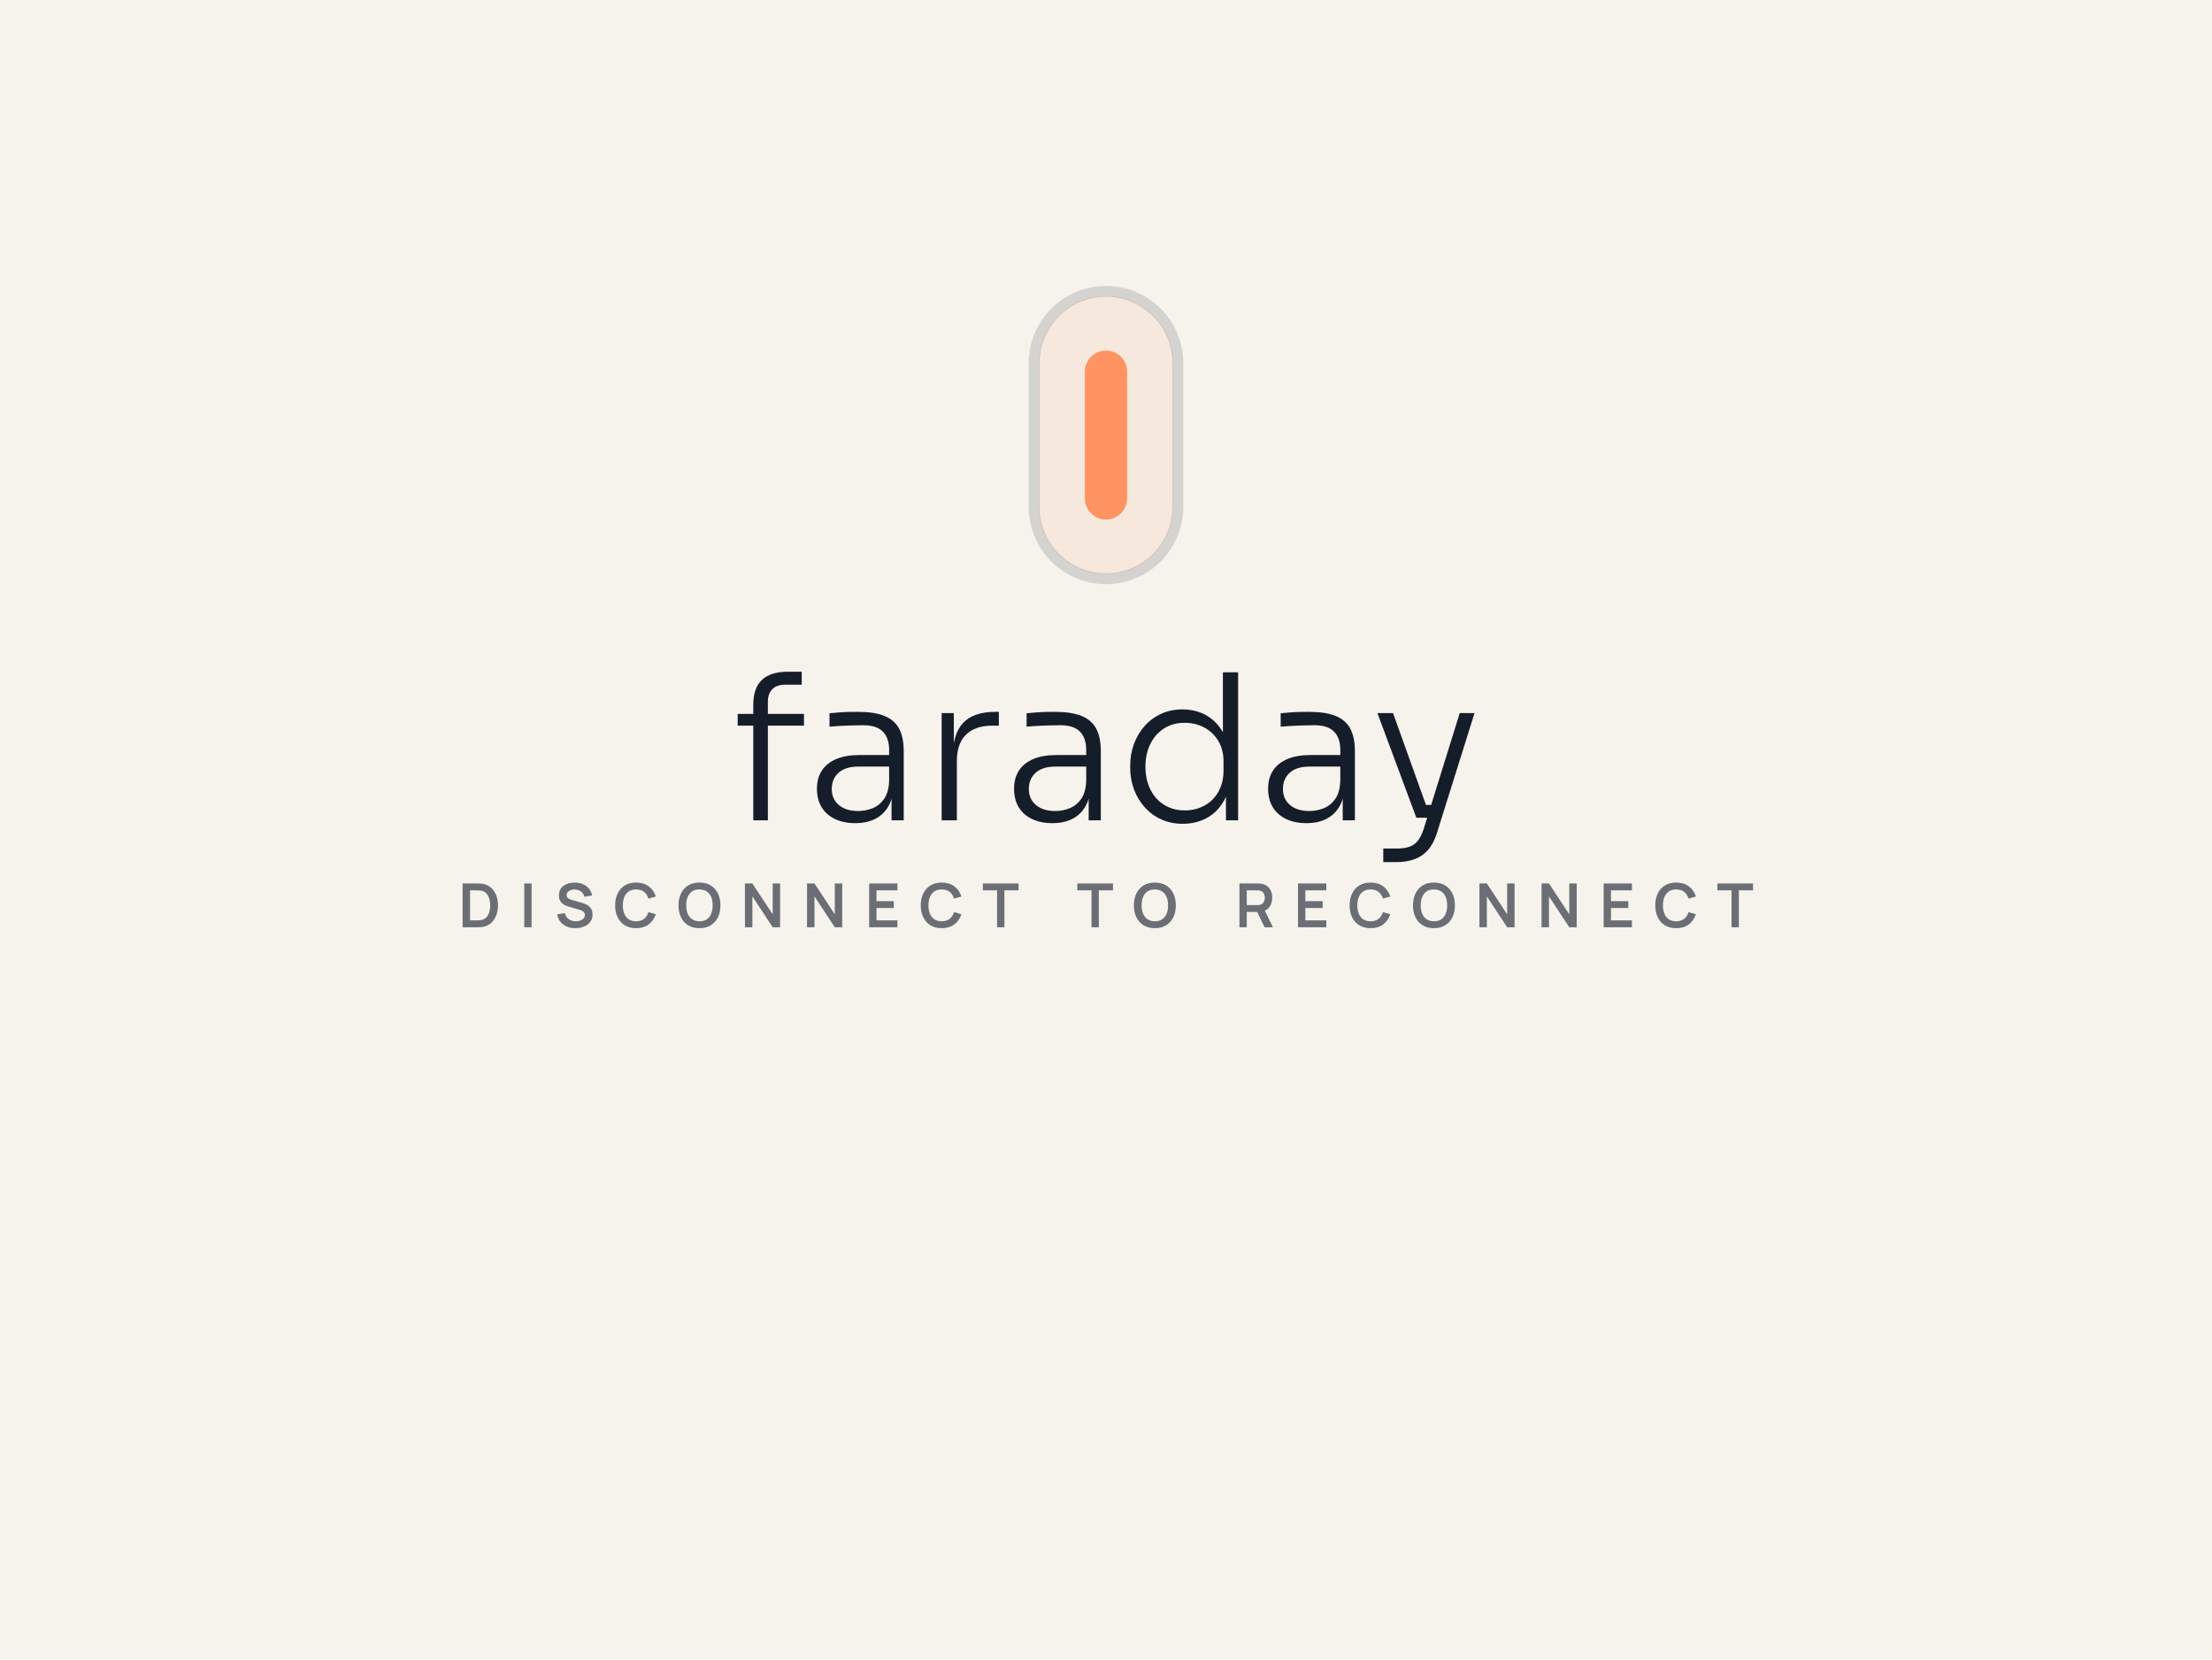
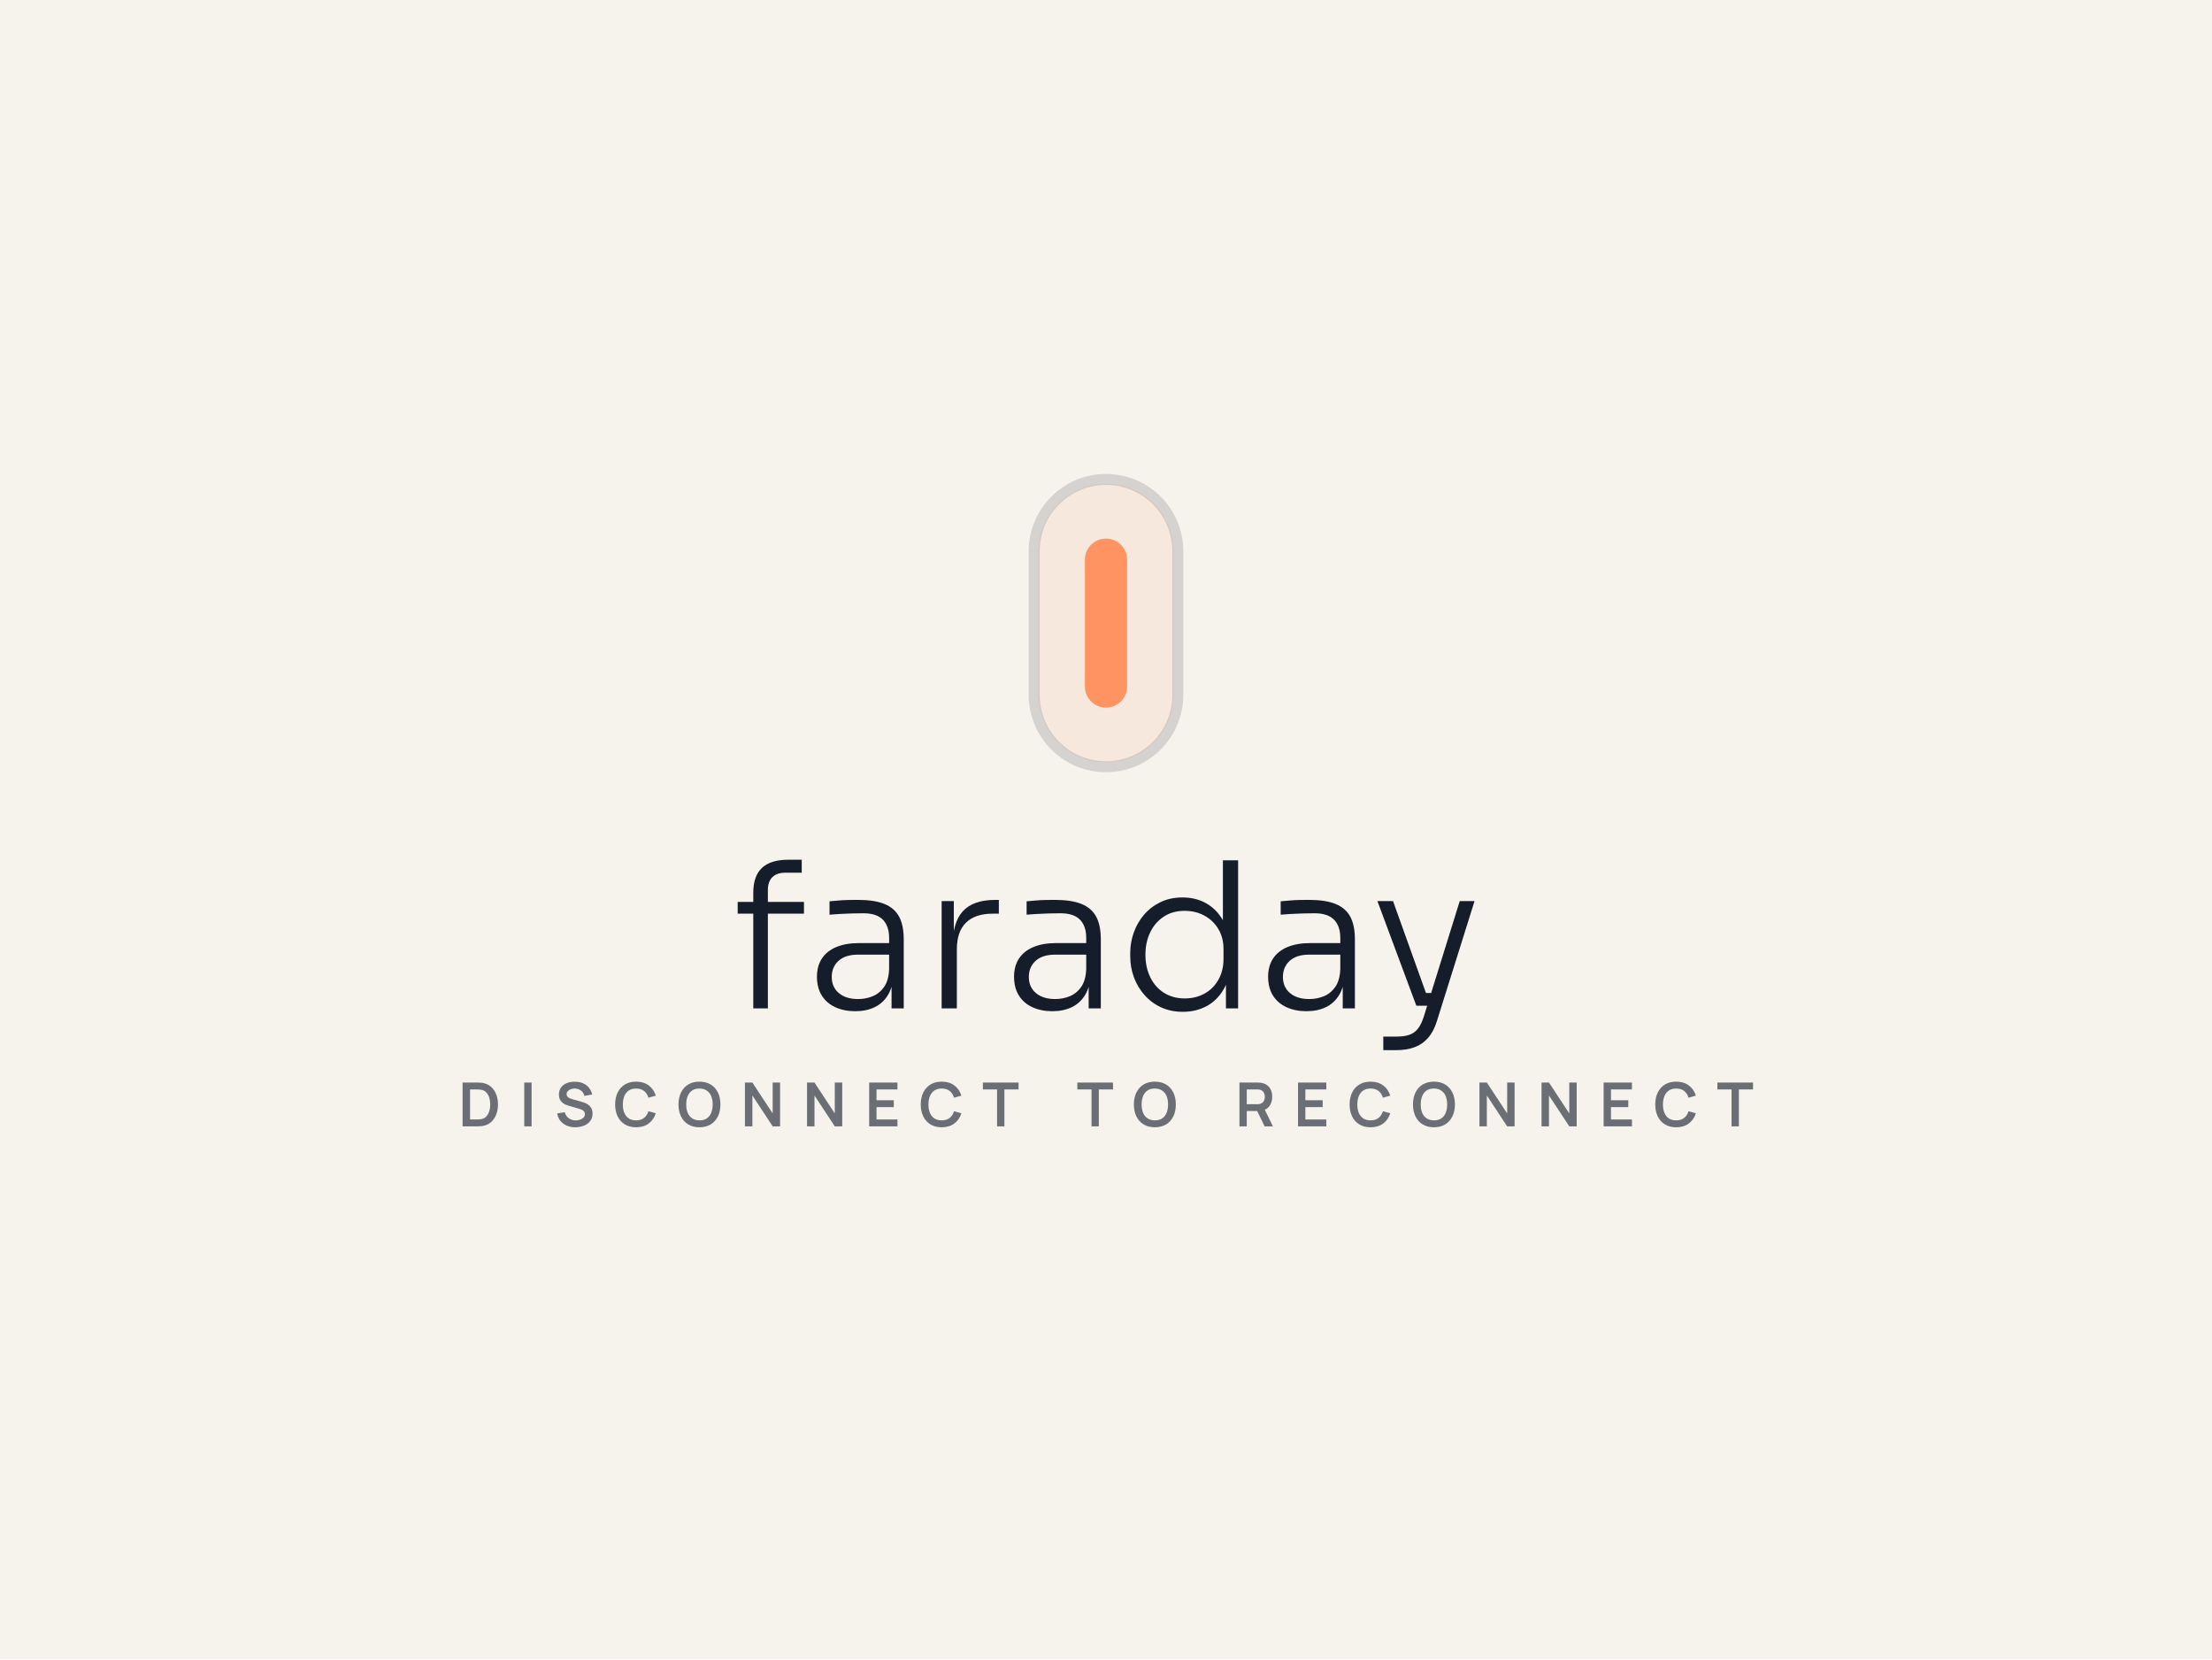
<svg xmlns="http://www.w3.org/2000/svg" width="1200" height="900" viewBox="0 0 1200 900" fill="none">
  <rect width="1200" height="900" fill="#F6F3EC" />
-   <g transform="translate(490 126) scale(2.291667)">
+   <g transform="translate(490 228) scale(2.291667)">
    <rect width="96" height="96" rx="26" fill="#F6F3EC" />
    <rect class="led-aura" x="32" y="15" width="32" height="66" rx="16" fill="#FF9361" opacity="0.11" />
    <rect x="31" y="14" width="34" height="68" rx="17" stroke="rgba(21,29,42,.15)" stroke-width="2.6" />
    <rect x="43" y="28" width="10" height="40" rx="5" fill="#FF9361" />
  </g>
-   <path d="M416.57 445L408.65 445L408.65 382.30Q408.65 373.17 413.38 368.77Q418.12 364.37 427.57 364.37L427.57 364.37L434.94 364.37L434.94 371.41L426.03 371.41Q421.41 371.41 419.00 373.83Q416.57 376.25 416.57 380.65L416.57 380.65L416.57 445ZM436.15 393.63L400.19 393.63L400.19 387.25L436.15 387.25L436.15 393.63Z" fill="#151D2A" opacity="1" />
-   <path d="M490.27 445L483.67 445L483.67 427.51L482.35 427.51L482.35 406.83Q482.35 400.34 478.94 396.88Q475.53 393.41 468.38 393.41L468.38 393.41Q465.08 393.41 461.73 393.52Q458.38 393.63 455.35 393.80Q452.32 393.96 450.01 394.18L450.01 394.18L450.01 386.92Q452.44 386.70 454.96 386.48Q457.50 386.26 460.19 386.20Q462.88 386.15 465.41 386.15L465.41 386.15Q474.32 386.15 479.77 388.35Q485.21 390.55 487.75 395.23Q490.27 399.90 490.27 407.60L490.27 407.60L490.27 445ZM463.98 446.54L463.98 446.54Q457.82 446.54 453.09 444.34Q448.36 442.14 445.78 437.96Q443.19 433.78 443.19 427.84L443.19 427.84Q443.19 422.01 445.89 417.94Q448.58 413.87 453.70 411.73Q458.81 409.58 466.07 409.58L466.07 409.58L483.13 409.58L483.13 415.85L465.52 415.85Q458.59 415.85 454.91 419.20Q451.22 422.56 451.22 427.95L451.22 427.95Q451.22 433.45 455.07 436.69Q458.92 439.94 465.52 439.94L465.52 439.94Q469.59 439.94 473.33 438.45Q477.07 436.97 479.60 433.39Q482.13 429.82 482.35 423.55L482.35 423.55L484.77 426.96Q484.33 433.45 481.69 437.80Q479.05 442.14 474.54 444.34Q470.03 446.54 463.98 446.54Z" fill="#151D2A" opacity="1" />
-   <path d="M519.09 445L510.84 445L510.84 386.81L517.44 386.81L517.44 411.12L516.78 411.12Q516.78 398.36 522.39 392.25Q528.00 386.15 540.00 386.15L540.00 386.15L541.87 386.15L541.87 393.63L538.45 393.63Q529.00 393.63 524.04 398.52Q519.09 403.42 519.09 412.88L519.09 412.88L519.09 445Z" fill="#151D2A" opacity="1" />
-   <path d="M597.19 445L590.60 445L590.60 427.51L589.27 427.51L589.27 406.83Q589.27 400.34 585.87 396.88Q582.46 393.41 575.30 393.41L575.30 393.41Q572.00 393.41 568.65 393.52Q565.29 393.63 562.27 393.80Q559.25 393.96 556.93 394.18L556.93 394.18L556.93 386.92Q559.36 386.70 561.88 386.48Q564.41 386.26 567.11 386.20Q569.80 386.15 572.34 386.15L572.34 386.15Q581.25 386.15 586.69 388.35Q592.13 390.55 594.66 395.23Q597.19 399.90 597.19 407.60L597.19 407.60L597.19 445ZM570.90 446.54L570.90 446.54Q564.75 446.54 560.01 444.34Q555.28 442.14 552.70 437.96Q550.12 433.78 550.12 427.84L550.12 427.84Q550.12 422.01 552.81 417.94Q555.50 413.87 560.62 411.73Q565.74 409.58 573.00 409.58L573.00 409.58L590.04 409.58L590.04 415.85L572.45 415.85Q565.51 415.85 561.83 419.20Q558.14 422.56 558.14 427.95L558.14 427.95Q558.14 433.45 562.00 436.69Q565.85 439.94 572.45 439.94L572.45 439.94Q576.51 439.94 580.25 438.45Q584.00 436.97 586.52 433.39Q589.05 429.82 589.27 423.55L589.27 423.55L591.69 426.96Q591.25 433.45 588.62 437.80Q585.98 442.14 581.47 444.34Q576.96 446.54 570.90 446.54Z" fill="#151D2A" opacity="1" />
-   <path d="M641.63 446.87L641.63 446.87Q635.25 446.87 630.03 444.50Q624.81 442.14 621.01 437.90Q617.22 433.67 615.18 428.23Q613.14 422.78 613.14 416.62L613.14 416.62L613.14 415.08Q613.14 409.14 615.13 403.69Q617.11 398.25 620.79 394.01Q624.48 389.78 629.70 387.31Q634.93 384.83 641.42 384.83L641.42 384.83Q648.79 384.83 654.39 388.02Q660.00 391.21 663.42 397.20Q666.83 403.20 667.05 411.89L667.05 411.89L663.42 405.07L663.42 364.70L671.67 364.70L671.67 445L665.07 445L665.07 419.15L667.71 419.15Q667.49 428.28 663.91 434.50Q660.34 440.71 654.56 443.79Q648.79 446.87 641.63 446.87ZM642.74 439.61L642.74 439.61Q648.68 439.61 653.46 436.97Q658.25 434.33 661.00 429.44Q663.75 424.54 663.75 418.16L663.75 418.16L663.75 412.88Q663.75 406.72 661.00 402.05Q658.25 397.37 653.46 394.73Q648.68 392.09 642.63 392.09L642.63 392.09Q636.13 392.09 631.35 395.23Q626.57 398.36 623.98 403.75Q621.39 409.14 621.39 415.85L621.39 415.85Q621.39 422.78 624.04 428.17Q626.68 433.56 631.51 436.58Q636.36 439.61 642.74 439.61Z" fill="#151D2A" opacity="1" />
-   <path d="M735.03 445L728.43 445L728.43 427.51L727.11 427.51L727.11 406.83Q727.11 400.34 723.70 396.88Q720.29 393.41 713.13 393.41L713.13 393.41Q709.84 393.41 706.48 393.52Q703.13 393.63 700.10 393.80Q697.08 393.96 694.76 394.18L694.76 394.18L694.76 386.92Q697.19 386.70 699.72 386.48Q702.25 386.26 704.94 386.20Q707.63 386.15 710.17 386.15L710.17 386.15Q719.08 386.15 724.52 388.35Q729.97 390.55 732.50 395.23Q735.03 399.90 735.03 407.60L735.03 407.60L735.03 445ZM708.74 446.54L708.74 446.54Q702.58 446.54 697.85 444.34Q693.12 442.14 690.53 437.96Q687.95 433.78 687.95 427.84L687.95 427.84Q687.95 422.01 690.64 417.94Q693.34 413.87 698.45 411.73Q703.57 409.58 710.83 409.58L710.83 409.58L727.88 409.58L727.88 415.85L710.28 415.85Q703.35 415.85 699.66 419.20Q695.98 422.56 695.98 427.95L695.98 427.95Q695.98 433.45 699.83 436.69Q703.68 439.94 710.28 439.94L710.28 439.94Q714.35 439.94 718.09 438.45Q721.83 436.97 724.36 433.39Q726.88 429.82 727.11 423.55L727.11 423.55L729.53 426.96Q729.09 433.45 726.45 437.80Q723.81 442.14 719.30 444.34Q714.79 446.54 708.74 446.54Z" fill="#151D2A" opacity="1" />
-   <path d="M757.47 467.66L750.43 467.66L750.43 460.29L757.91 460.29Q761.76 460.29 764.51 459.36Q767.26 458.42 769.13 456.11Q771.00 453.80 772.32 449.73L772.32 449.73L791.90 386.81L799.93 386.81L779.47 452.04Q777.71 457.65 774.63 461.12Q771.55 464.58 767.26 466.12Q762.97 467.66 757.47 467.66L757.47 467.66ZM779.80 443.57L769.35 443.57L769.35 436.64L779.80 436.64L779.80 443.57ZM776.06 443.57L768.36 443.57L747.24 386.81L755.71 386.81L776.06 443.57Z" fill="#151D2A" opacity="1" />
-   <path d="M258.53 503L250.96 503L250.96 479.24L258.53 479.24Q258.83 479.24 259.71 479.26Q260.59 479.27 261.42 479.37L261.42 479.37Q264.24 479.74 266.19 481.38Q268.15 483.02 269.16 485.56Q270.16 488.10 270.16 491.12L270.16 491.12Q270.16 494.14 269.16 496.68Q268.15 499.22 266.19 500.86Q264.24 502.50 261.42 502.87L261.42 502.87Q260.61 502.97 259.72 502.98Q258.83 503 258.53 503L258.53 503ZM255.00 482.99L255.00 499.25L258.53 499.25Q259.02 499.25 259.79 499.22Q260.56 499.19 261.15 499.07L261.15 499.07Q262.84 498.76 263.89 497.57Q264.95 496.38 265.45 494.68Q265.95 492.98 265.95 491.12L265.95 491.12Q265.95 489.19 265.44 487.49Q264.93 485.79 263.87 484.64Q262.80 483.48 261.15 483.17L261.15 483.17Q260.56 483.04 259.79 483.01Q259.02 482.99 258.53 482.99L258.53 482.99L255.00 482.99Z" fill="#151D2A" opacity="0.62" />
-   <path d="M288.38 503L284.40 503L284.40 479.24L288.38 479.24L288.38 503Z" fill="#151D2A" opacity="0.62" />
-   <path d="M312.12 503.50L312.12 503.50Q309.52 503.50 307.43 502.59Q305.34 501.68 304.00 499.99Q302.65 498.30 302.29 495.97L302.29 495.97L306.41 495.34Q306.94 497.46 308.58 498.61Q310.23 499.77 312.37 499.77L312.37 499.77Q313.64 499.77 314.76 499.37Q315.89 498.97 316.59 498.21Q317.29 497.46 317.29 496.35L317.29 496.35Q317.29 495.86 317.12 495.43Q316.96 495.01 316.64 494.68Q316.31 494.35 315.81 494.08Q315.31 493.81 314.65 493.61L314.65 493.61L308.51 491.80Q307.72 491.57 306.80 491.18Q305.89 490.79 305.07 490.11Q304.25 489.42 303.73 488.36Q303.21 487.29 303.21 485.72L303.21 485.72Q303.21 483.43 304.38 481.87Q305.54 480.31 307.51 479.54Q309.48 478.76 311.89 478.78L311.89 478.78Q314.33 478.79 316.25 479.61Q318.16 480.43 319.45 481.98Q320.74 483.53 321.26 485.72L321.26 485.72L316.99 486.47Q316.73 485.21 315.98 484.33Q315.23 483.45 314.14 482.99Q313.06 482.52 311.84 482.49L311.84 482.49Q310.66 482.47 309.64 482.85Q308.63 483.22 308.01 483.91Q307.39 484.60 307.39 485.53L307.39 485.53Q307.39 486.40 307.92 486.95Q308.44 487.51 309.23 487.83Q310.01 488.15 310.82 488.36L310.82 488.36L315.08 489.55Q315.95 489.78 317.04 490.18Q318.13 490.58 319.14 491.29Q320.14 491.99 320.79 493.15Q321.45 494.30 321.45 496.09L321.45 496.09Q321.45 497.93 320.68 499.33Q319.91 500.72 318.61 501.65Q317.30 502.57 315.63 503.03Q313.96 503.50 312.12 503.50Z" fill="#151D2A" opacity="0.62" />
-   <path d="M345.08 503.50L345.08 503.50Q341.51 503.50 338.97 501.94Q336.43 500.38 335.07 497.59Q333.71 494.80 333.71 491.12L333.71 491.12Q333.71 487.44 335.07 484.65Q336.43 481.86 338.97 480.30Q341.51 478.75 345.08 478.75L345.08 478.75Q349.18 478.75 351.92 480.80Q354.66 482.85 355.77 486.33L355.77 486.33L351.76 487.44Q351.06 485.11 349.40 483.80Q347.73 482.49 345.08 482.49L345.08 482.49Q342.68 482.49 341.09 483.56Q339.50 484.64 338.70 486.57Q337.90 488.51 337.88 491.12L337.88 491.12Q337.88 493.73 338.68 495.67Q339.48 497.60 341.08 498.68Q342.68 499.75 345.08 499.75L345.08 499.75Q347.73 499.75 349.40 498.43Q351.06 497.11 351.76 494.80L351.76 494.80L355.77 495.90Q354.66 499.39 351.92 501.44Q349.18 503.50 345.08 503.50Z" fill="#151D2A" opacity="0.62" />
-   <path d="M379.45 503.50L379.45 503.50Q375.88 503.50 373.34 501.94Q370.80 500.38 369.44 497.59Q368.08 494.80 368.08 491.12L368.08 491.12Q368.08 487.44 369.44 484.65Q370.80 481.86 373.34 480.30Q375.88 478.75 379.45 478.75L379.45 478.75Q383.01 478.75 385.56 480.30Q388.11 481.86 389.47 484.65Q390.83 487.44 390.83 491.12L390.83 491.12Q390.83 494.80 389.47 497.59Q388.11 500.38 385.56 501.94Q383.01 503.50 379.45 503.50ZM379.45 499.75L379.45 499.75Q381.84 499.77 383.43 498.69Q385.02 497.62 385.82 495.67Q386.62 493.73 386.62 491.12L386.62 491.12Q386.62 488.51 385.82 486.59Q385.02 484.67 383.43 483.60Q381.84 482.52 379.45 482.49L379.45 482.49Q377.05 482.47 375.47 483.55Q373.89 484.62 373.08 486.57Q372.28 488.51 372.28 491.12L372.28 491.12Q372.28 493.73 373.08 495.65Q373.87 497.57 375.46 498.64Q377.05 499.72 379.45 499.75Z" fill="#151D2A" opacity="0.62" />
-   <path d="M408.16 503L404.13 503L404.13 479.24L408.16 479.24L419.18 495.99L419.18 479.24L423.20 479.24L423.20 503L419.18 503L408.16 486.25L408.16 503Z" fill="#151D2A" opacity="0.62" />
-   <path d="M441.85 503L437.82 503L437.82 479.24L441.85 479.24L452.87 495.99L452.87 479.24L456.90 479.24L456.90 503L452.87 503L441.85 486.25L441.85 503Z" fill="#151D2A" opacity="0.62" />
-   <path d="M486.86 503L471.52 503L471.52 479.24L486.86 479.24L486.86 482.97L475.50 482.97L475.50 488.83L484.88 488.83L484.88 492.56L475.50 492.56L475.50 499.27L486.86 499.27L486.86 503Z" fill="#151D2A" opacity="0.62" />
-   <path d="M510.87 503.50L510.87 503.50Q507.31 503.50 504.77 501.94Q502.23 500.38 500.87 497.59Q499.50 494.80 499.50 491.12L499.50 491.12Q499.50 487.44 500.87 484.65Q502.23 481.86 504.77 480.30Q507.31 478.75 510.87 478.75L510.87 478.75Q514.98 478.75 517.72 480.80Q520.46 482.85 521.56 486.33L521.56 486.33L517.55 487.44Q516.86 485.11 515.20 483.80Q513.53 482.49 510.87 482.49L510.87 482.49Q508.48 482.49 506.89 483.56Q505.30 484.64 504.50 486.57Q503.69 488.51 503.68 491.12L503.68 491.12Q503.68 493.73 504.48 495.67Q505.28 497.60 506.88 498.68Q508.48 499.75 510.87 499.75L510.87 499.75Q513.53 499.75 515.20 498.43Q516.86 497.11 517.55 494.80L517.55 494.80L521.56 495.90Q520.46 499.39 517.72 501.44Q514.98 503.50 510.87 503.50Z" fill="#151D2A" opacity="0.62" />
-   <path d="M544.88 503L540.90 503L540.90 482.97L533.21 482.97L533.21 479.24L552.57 479.24L552.57 482.97L544.88 482.97L544.88 503Z" fill="#151D2A" opacity="0.62" />
-   <path d="M596.11 503L592.14 503L592.14 482.97L584.45 482.97L584.45 479.24L603.80 479.24L603.80 482.97L596.11 482.97L596.11 503Z" fill="#151D2A" opacity="0.62" />
-   <path d="M626.49 503.50L626.49 503.50Q622.93 503.50 620.39 501.94Q617.85 500.38 616.48 497.59Q615.12 494.80 615.12 491.12L615.12 491.12Q615.12 487.44 616.48 484.65Q617.85 481.86 620.39 480.30Q622.93 478.75 626.49 478.75L626.49 478.75Q630.06 478.75 632.61 480.30Q635.15 481.86 636.52 484.65Q637.88 487.44 637.88 491.12L637.88 491.12Q637.88 494.80 636.52 497.59Q635.15 500.38 632.61 501.94Q630.06 503.50 626.49 503.50ZM626.49 499.75L626.49 499.75Q628.88 499.77 630.48 498.69Q632.07 497.62 632.87 495.67Q633.67 493.73 633.67 491.12L633.67 491.12Q633.67 488.51 632.87 486.59Q632.07 484.67 630.48 483.60Q628.88 482.52 626.49 482.49L626.49 482.49Q624.10 482.47 622.52 483.55Q620.93 484.62 620.13 486.57Q619.33 488.51 619.33 491.12L619.33 491.12Q619.33 493.73 620.12 495.65Q620.91 497.57 622.51 498.64Q624.10 499.72 626.49 499.75Z" fill="#151D2A" opacity="0.62" />
-   <path d="M676.37 503L672.40 503L672.40 479.24L682.21 479.24Q682.56 479.24 683.11 479.26Q683.65 479.29 684.11 479.37L684.11 479.37Q686.17 479.69 687.52 480.74Q688.86 481.80 689.52 483.41Q690.17 485.01 690.17 486.98L690.17 486.98Q690.17 489.88 688.70 491.97Q687.23 494.06 684.19 494.55L684.19 494.55L682.49 494.70L676.37 494.70L676.37 503ZM690.55 503L686.04 503L681.36 493.33L685.40 492.44L690.55 503ZM676.37 482.97L676.37 490.99L682.05 490.99Q682.38 490.99 682.79 490.95Q683.20 490.92 683.55 490.82L683.55 490.82Q684.54 490.58 685.11 489.95Q685.68 489.32 685.92 488.53Q686.16 487.74 686.16 486.98L686.16 486.98Q686.16 486.22 685.92 485.42Q685.68 484.62 685.11 483.99Q684.54 483.37 683.55 483.12L683.55 483.12Q683.20 483.02 682.79 482.99Q682.38 482.97 682.05 482.97L682.05 482.97L676.37 482.97Z" fill="#151D2A" opacity="0.62" />
-   <path d="M719.52 503L704.18 503L704.18 479.24L719.52 479.24L719.52 482.97L708.15 482.97L708.15 488.83L717.54 488.83L717.54 492.56L708.15 492.56L708.15 499.27L719.52 499.27L719.52 503Z" fill="#151D2A" opacity="0.62" />
-   <path d="M743.53 503.50L743.53 503.50Q739.97 503.50 737.43 501.94Q734.88 500.38 733.52 497.59Q732.16 494.80 732.16 491.12L732.16 491.12Q732.16 487.44 733.52 484.65Q734.88 481.86 737.43 480.30Q739.97 478.75 743.53 478.75L743.53 478.75Q747.64 478.75 750.38 480.80Q753.12 482.85 754.22 486.33L754.22 486.33L750.21 487.44Q749.52 485.11 747.85 483.80Q746.19 482.49 743.53 482.49L743.53 482.49Q741.14 482.49 739.55 483.56Q737.95 484.64 737.15 486.57Q736.35 488.51 736.34 491.12L736.34 491.12Q736.34 493.73 737.14 495.67Q737.94 497.60 739.54 498.68Q741.14 499.75 743.53 499.75L743.53 499.75Q746.19 499.75 747.85 498.43Q749.52 497.11 750.21 494.80L750.21 494.80L754.22 495.90Q753.12 499.39 750.38 501.44Q747.64 503.50 743.53 503.50Z" fill="#151D2A" opacity="0.62" />
-   <path d="M777.90 503.50L777.90 503.50Q774.34 503.50 771.80 501.94Q769.25 500.38 767.89 497.59Q766.53 494.80 766.53 491.12L766.53 491.12Q766.53 487.44 767.89 484.65Q769.25 481.86 771.80 480.30Q774.34 478.75 777.90 478.75L777.90 478.75Q781.46 478.75 784.01 480.30Q786.56 481.86 787.92 484.65Q789.29 487.44 789.29 491.12L789.29 491.12Q789.29 494.80 787.92 497.59Q786.56 500.38 784.01 501.94Q781.46 503.50 777.90 503.50ZM777.90 499.75L777.90 499.75Q780.29 499.77 781.89 498.69Q783.48 497.62 784.28 495.67Q785.08 493.73 785.08 491.12L785.08 491.12Q785.08 488.51 784.28 486.59Q783.48 484.67 781.89 483.60Q780.29 482.52 777.90 482.49L777.90 482.49Q775.51 482.47 773.92 483.55Q772.34 484.62 771.54 486.57Q770.74 488.51 770.74 491.12L770.74 491.12Q770.74 493.73 771.53 495.65Q772.32 497.57 773.92 498.64Q775.51 499.72 777.90 499.75Z" fill="#151D2A" opacity="0.62" />
-   <path d="M806.61 503L802.59 503L802.59 479.24L806.61 479.24L817.63 495.99L817.63 479.24L821.66 479.24L821.66 503L817.63 503L806.61 486.25L806.61 503Z" fill="#151D2A" opacity="0.62" />
-   <path d="M840.31 503L836.28 503L836.28 479.24L840.31 479.24L851.33 495.99L851.33 479.24L855.35 479.24L855.35 503L851.33 503L840.31 486.25L840.31 503Z" fill="#151D2A" opacity="0.62" />
-   <path d="M885.32 503L869.97 503L869.97 479.24L885.32 479.24L885.32 482.97L873.95 482.97L873.95 488.83L883.34 488.83L883.34 492.56L873.95 492.56L873.95 499.27L885.32 499.27L885.32 503Z" fill="#151D2A" opacity="0.62" />
-   <path d="M909.33 503.50L909.33 503.50Q905.76 503.50 903.22 501.94Q900.68 500.38 899.32 497.59Q897.96 494.80 897.96 491.12L897.96 491.12Q897.96 487.44 899.32 484.65Q900.68 481.86 903.22 480.30Q905.76 478.75 909.33 478.75L909.33 478.75Q913.44 478.75 916.17 480.80Q918.91 482.85 920.02 486.33L920.02 486.33L916.01 487.44Q915.32 485.11 913.65 483.80Q911.98 482.49 909.33 482.49L909.33 482.49Q906.93 482.49 905.34 483.56Q903.75 484.64 902.95 486.57Q902.15 488.51 902.13 491.12L902.13 491.12Q902.13 493.73 902.93 495.67Q903.73 497.60 905.33 498.68Q906.93 499.75 909.33 499.75L909.33 499.75Q911.98 499.75 913.65 498.43Q915.32 497.11 916.01 494.80L916.01 494.80L920.02 495.90Q918.91 499.39 916.17 501.44Q913.44 503.50 909.33 503.50Z" fill="#151D2A" opacity="0.62" />
-   <path d="M943.33 503L939.36 503L939.36 482.97L931.67 482.97L931.67 479.24L951.02 479.24L951.02 482.97L943.33 482.97L943.33 503Z" fill="#151D2A" opacity="0.62" />
+   <path d="M416.57 547L408.65 547L408.65 484.30Q408.65 475.17 413.38 470.77Q418.12 466.37 427.57 466.37L427.57 466.37L434.94 466.37L434.94 473.41L426.03 473.41Q421.41 473.41 419.00 475.83Q416.57 478.25 416.57 482.65L416.57 482.65L416.57 547ZM436.15 495.63L400.19 495.63L400.19 489.25L436.15 489.25L436.15 495.63Z" fill="#151D2A" opacity="1" />
+   <path d="M490.27 547L483.67 547L483.67 529.51L482.35 529.51L482.35 508.83Q482.35 502.34 478.94 498.88Q475.53 495.41 468.38 495.41L468.38 495.41Q465.08 495.41 461.73 495.52Q458.38 495.63 455.35 495.80Q452.32 495.96 450.01 496.18L450.01 496.18L450.01 488.92Q452.44 488.70 454.96 488.48Q457.50 488.26 460.19 488.20Q462.88 488.15 465.41 488.15L465.41 488.15Q474.32 488.15 479.77 490.35Q485.21 492.55 487.75 497.23Q490.27 501.90 490.27 509.60L490.27 509.60L490.27 547ZM463.98 548.54L463.98 548.54Q457.82 548.54 453.09 546.34Q448.36 544.14 445.78 539.96Q443.19 535.78 443.19 529.84L443.19 529.84Q443.19 524.01 445.89 519.94Q448.58 515.87 453.70 513.73Q458.81 511.58 466.07 511.58L466.07 511.58L483.13 511.58L483.13 517.85L465.52 517.85Q458.59 517.85 454.91 521.21Q451.22 524.56 451.22 529.95L451.22 529.95Q451.22 535.45 455.07 538.70Q458.92 541.94 465.52 541.94L465.52 541.94Q469.59 541.94 473.33 540.46Q477.07 538.97 479.60 535.39Q482.13 531.82 482.35 525.55L482.35 525.55L484.77 528.96Q484.33 535.45 481.69 539.79Q479.05 544.14 474.54 546.34Q470.03 548.54 463.98 548.54Z" fill="#151D2A" opacity="1" />
+   <path d="M519.09 547L510.84 547L510.84 488.81L517.44 488.81L517.44 513.12L516.78 513.12Q516.78 500.36 522.39 494.25Q528.00 488.15 540.00 488.15L540.00 488.15L541.87 488.15L541.87 495.63L538.45 495.63Q529.00 495.63 524.04 500.52Q519.09 505.42 519.09 514.88L519.09 514.88L519.09 547Z" fill="#151D2A" opacity="1" />
+   <path d="M597.19 547L590.60 547L590.60 529.51L589.27 529.51L589.27 508.83Q589.27 502.34 585.87 498.88Q582.46 495.41 575.30 495.41L575.30 495.41Q572.00 495.41 568.65 495.52Q565.29 495.63 562.27 495.80Q559.25 495.96 556.93 496.18L556.93 496.18L556.93 488.92Q559.36 488.70 561.88 488.48Q564.41 488.26 567.11 488.20Q569.80 488.15 572.34 488.15L572.34 488.15Q581.25 488.15 586.69 490.35Q592.13 492.55 594.66 497.23Q597.19 501.90 597.19 509.60L597.19 509.60L597.19 547ZM570.90 548.54L570.90 548.54Q564.75 548.54 560.01 546.34Q555.28 544.14 552.70 539.96Q550.12 535.78 550.12 529.84L550.12 529.84Q550.12 524.01 552.81 519.94Q555.50 515.87 560.62 513.73Q565.74 511.58 573.00 511.58L573.00 511.58L590.04 511.58L590.04 517.85L572.45 517.85Q565.51 517.85 561.83 521.21Q558.14 524.56 558.14 529.95L558.14 529.95Q558.14 535.45 562.00 538.70Q565.85 541.94 572.45 541.94L572.45 541.94Q576.51 541.94 580.25 540.46Q584.00 538.97 586.52 535.39Q589.05 531.82 589.27 525.55L589.27 525.55L591.69 528.96Q591.25 535.45 588.62 539.79Q585.98 544.14 581.47 546.34Q576.96 548.54 570.90 548.54Z" fill="#151D2A" opacity="1" />
+   <path d="M641.63 548.87L641.63 548.87Q635.25 548.87 630.03 546.50Q624.81 544.14 621.01 539.90Q617.22 535.67 615.18 530.23Q613.14 524.78 613.14 518.62L613.14 518.62L613.14 517.08Q613.14 511.14 615.13 505.69Q617.11 500.25 620.79 496.01Q624.48 491.78 629.70 489.31Q634.93 486.83 641.42 486.83L641.42 486.83Q648.79 486.83 654.39 490.02Q660.00 493.21 663.42 499.20Q666.83 505.20 667.05 513.89L667.05 513.89L663.42 507.07L663.42 466.70L671.67 466.70L671.67 547L665.07 547L665.07 521.15L667.71 521.15Q667.49 530.28 663.91 536.50Q660.34 542.71 654.56 545.79Q648.79 548.87 641.63 548.87ZM642.74 541.61L642.74 541.61Q648.68 541.61 653.46 538.97Q658.25 536.33 661.00 531.43Q663.75 526.54 663.75 520.16L663.75 520.16L663.75 514.88Q663.75 508.72 661.00 504.05Q658.25 499.37 653.46 496.73Q648.68 494.09 642.63 494.09L642.63 494.09Q636.13 494.09 631.35 497.23Q626.57 500.36 623.98 505.75Q621.39 511.14 621.39 517.85L621.39 517.85Q621.39 524.78 624.04 530.17Q626.68 535.56 631.51 538.59Q636.36 541.61 642.74 541.61Z" fill="#151D2A" opacity="1" />
+   <path d="M735.03 547L728.43 547L728.43 529.51L727.11 529.51L727.11 508.83Q727.11 502.34 723.70 498.88Q720.29 495.41 713.13 495.41L713.13 495.41Q709.84 495.41 706.48 495.52Q703.13 495.63 700.10 495.80Q697.08 495.96 694.76 496.18L694.76 496.18L694.76 488.92Q697.19 488.70 699.72 488.48Q702.25 488.26 704.94 488.20Q707.63 488.15 710.17 488.15L710.17 488.15Q719.08 488.15 724.52 490.35Q729.97 492.55 732.50 497.23Q735.03 501.90 735.03 509.60L735.03 509.60L735.03 547ZM708.74 548.54L708.74 548.54Q702.58 548.54 697.85 546.34Q693.12 544.14 690.53 539.96Q687.95 535.78 687.95 529.84L687.95 529.84Q687.95 524.01 690.64 519.94Q693.34 515.87 698.45 513.73Q703.57 511.58 710.83 511.58L710.83 511.58L727.88 511.58L727.88 517.85L710.28 517.85Q703.35 517.85 699.66 521.21Q695.98 524.56 695.98 529.95L695.98 529.95Q695.98 535.45 699.83 538.70Q703.68 541.94 710.28 541.94L710.28 541.94Q714.35 541.94 718.09 540.46Q721.83 538.97 724.36 535.39Q726.88 531.82 727.11 525.55L727.11 525.55L729.53 528.96Q729.09 535.45 726.45 539.79Q723.81 544.14 719.30 546.34Q714.79 548.54 708.74 548.54Z" fill="#151D2A" opacity="1" />
+   <path d="M757.47 569.66L750.43 569.66L750.43 562.29L757.91 562.29Q761.76 562.29 764.51 561.36Q767.26 560.42 769.13 558.11Q771.00 555.80 772.32 551.73L772.32 551.73L791.90 488.81L799.93 488.81L779.47 554.04Q777.71 559.65 774.63 563.12Q771.55 566.58 767.26 568.12Q762.97 569.66 757.47 569.66L757.47 569.66ZM779.80 545.57L769.35 545.57L769.35 538.64L779.80 538.64L779.80 545.57ZM776.06 545.57L768.36 545.57L747.24 488.81L755.71 488.81L776.06 545.57Z" fill="#151D2A" opacity="1" />
+   <path d="M258.53 611L250.96 611L250.96 587.24L258.53 587.24Q258.83 587.24 259.71 587.26Q260.59 587.27 261.42 587.37L261.42 587.37Q264.24 587.74 266.19 589.38Q268.15 591.02 269.16 593.56Q270.16 596.10 270.16 599.12L270.16 599.12Q270.16 602.14 269.16 604.68Q268.15 607.22 266.19 608.86Q264.24 610.50 261.42 610.87L261.42 610.87Q260.61 610.97 259.72 610.98Q258.83 611 258.53 611L258.53 611ZM255.00 590.99L255.00 607.25L258.53 607.25Q259.02 607.25 259.79 607.22Q260.56 607.19 261.15 607.07L261.15 607.07Q262.84 606.76 263.89 605.57Q264.95 604.38 265.45 602.68Q265.95 600.98 265.95 599.12L265.95 599.12Q265.95 597.19 265.44 595.49Q264.93 593.79 263.87 592.64Q262.80 591.48 261.15 591.17L261.15 591.17Q260.56 591.03 259.79 591.01Q259.02 590.99 258.53 590.99L258.53 590.99L255.00 590.99Z" fill="#151D2A" opacity="0.62" />
+   <path d="M288.38 611L284.40 611L284.40 587.24L288.38 587.24L288.38 611Z" fill="#151D2A" opacity="0.62" />
+   <path d="M312.12 611.50L312.12 611.50Q309.52 611.50 307.43 610.59Q305.34 609.68 304.00 607.99Q302.65 606.30 302.29 603.97L302.29 603.97L306.41 603.34Q306.94 605.46 308.58 606.61Q310.23 607.77 312.37 607.77L312.37 607.77Q313.64 607.77 314.76 607.37Q315.89 606.97 316.59 606.22Q317.29 605.46 317.29 604.35L317.29 604.35Q317.29 603.86 317.12 603.43Q316.96 603.01 316.64 602.68Q316.31 602.35 315.81 602.08Q315.31 601.81 314.65 601.61L314.65 601.61L308.51 599.80Q307.72 599.57 306.80 599.18Q305.89 598.79 305.07 598.11Q304.25 597.42 303.73 596.36Q303.21 595.29 303.21 593.72L303.21 593.72Q303.21 591.43 304.38 589.87Q305.54 588.31 307.51 587.54Q309.48 586.76 311.89 586.78L311.89 586.78Q314.33 586.79 316.25 587.61Q318.16 588.43 319.45 589.98Q320.74 591.53 321.26 593.72L321.26 593.72L316.99 594.47Q316.73 593.21 315.98 592.33Q315.23 591.45 314.14 590.99Q313.06 590.52 311.84 590.49L311.84 590.49Q310.66 590.47 309.64 590.85Q308.63 591.22 308.01 591.91Q307.39 592.60 307.39 593.53L307.39 593.53Q307.39 594.40 307.92 594.95Q308.44 595.51 309.23 595.83Q310.01 596.15 310.82 596.36L310.82 596.36L315.08 597.55Q315.95 597.78 317.04 598.18Q318.13 598.58 319.14 599.28Q320.14 599.99 320.79 601.15Q321.45 602.30 321.45 604.09L321.45 604.09Q321.45 605.93 320.68 607.33Q319.91 608.72 318.61 609.65Q317.30 610.57 315.63 611.03Q313.96 611.50 312.12 611.50Z" fill="#151D2A" opacity="0.62" />
+   <path d="M345.08 611.50L345.08 611.50Q341.51 611.50 338.97 609.94Q336.43 608.38 335.07 605.59Q333.71 602.80 333.71 599.12L333.71 599.12Q333.71 595.44 335.07 592.65Q336.43 589.86 338.97 588.30Q341.51 586.75 345.08 586.75L345.08 586.75Q349.18 586.75 351.92 588.80Q354.66 590.85 355.77 594.34L355.77 594.34L351.76 595.44Q351.06 593.11 349.40 591.80Q347.73 590.49 345.08 590.49L345.08 590.49Q342.68 590.49 341.09 591.56Q339.50 592.64 338.70 594.57Q337.90 596.51 337.88 599.12L337.88 599.12Q337.88 601.73 338.68 603.67Q339.48 605.60 341.08 606.68Q342.68 607.75 345.08 607.75L345.08 607.75Q347.73 607.75 349.40 606.43Q351.06 605.11 351.76 602.80L351.76 602.80L355.77 603.90Q354.66 607.39 351.92 609.44Q349.18 611.50 345.08 611.50Z" fill="#151D2A" opacity="0.62" />
+   <path d="M379.45 611.50L379.45 611.50Q375.88 611.50 373.34 609.94Q370.80 608.38 369.44 605.59Q368.08 602.80 368.08 599.12L368.08 599.12Q368.08 595.44 369.44 592.65Q370.80 589.86 373.34 588.30Q375.88 586.75 379.45 586.75L379.45 586.75Q383.01 586.75 385.56 588.30Q388.11 589.86 389.47 592.65Q390.83 595.44 390.83 599.12L390.83 599.12Q390.83 602.80 389.47 605.59Q388.11 608.38 385.56 609.94Q383.01 611.50 379.45 611.50ZM379.45 607.75L379.45 607.75Q381.84 607.77 383.43 606.69Q385.02 605.62 385.82 603.67Q386.62 601.73 386.62 599.12L386.62 599.12Q386.62 596.51 385.82 594.59Q385.02 592.67 383.43 591.60Q381.84 590.52 379.45 590.49L379.45 590.49Q377.05 590.47 375.47 591.55Q373.89 592.62 373.08 594.57Q372.28 596.51 372.28 599.12L372.28 599.12Q372.28 601.73 373.08 603.65Q373.87 605.57 375.46 606.64Q377.05 607.72 379.45 607.75Z" fill="#151D2A" opacity="0.62" />
+   <path d="M408.16 611L404.13 611L404.13 587.24L408.16 587.24L419.18 603.99L419.18 587.24L423.20 587.24L423.20 611L419.18 611L408.16 594.25L408.16 611Z" fill="#151D2A" opacity="0.62" />
+   <path d="M441.85 611L437.82 611L437.82 587.24L441.85 587.24L452.87 603.99L452.87 587.24L456.90 587.24L456.90 611L452.87 611L441.85 594.25L441.85 611Z" fill="#151D2A" opacity="0.62" />
+   <path d="M486.86 611L471.52 611L471.52 587.24L486.86 587.24L486.86 590.97L475.50 590.97L475.50 596.83L484.88 596.83L484.88 600.56L475.50 600.56L475.50 607.27L486.86 607.27L486.86 611Z" fill="#151D2A" opacity="0.62" />
+   <path d="M510.87 611.50L510.87 611.50Q507.31 611.50 504.77 609.94Q502.23 608.38 500.87 605.59Q499.50 602.80 499.50 599.12L499.50 599.12Q499.50 595.44 500.87 592.65Q502.23 589.86 504.77 588.30Q507.31 586.75 510.87 586.75L510.87 586.75Q514.98 586.75 517.72 588.80Q520.46 590.85 521.56 594.34L521.56 594.34L517.55 595.44Q516.86 593.11 515.20 591.80Q513.53 590.49 510.87 590.49L510.87 590.49Q508.48 590.49 506.89 591.56Q505.30 592.64 504.50 594.57Q503.69 596.51 503.68 599.12L503.68 599.12Q503.68 601.73 504.48 603.67Q505.28 605.60 506.88 606.68Q508.48 607.75 510.87 607.75L510.87 607.75Q513.53 607.75 515.20 606.43Q516.86 605.11 517.55 602.80L517.55 602.80L521.56 603.90Q520.46 607.39 517.72 609.44Q514.98 611.50 510.87 611.50Z" fill="#151D2A" opacity="0.62" />
+   <path d="M544.88 611L540.90 611L540.90 590.97L533.21 590.97L533.21 587.24L552.57 587.24L552.57 590.97L544.88 590.97L544.88 611Z" fill="#151D2A" opacity="0.62" />
+   <path d="M596.11 611L592.14 611L592.14 590.97L584.45 590.97L584.45 587.24L603.80 587.24L603.80 590.97L596.11 590.97L596.11 611Z" fill="#151D2A" opacity="0.62" />
+   <path d="M626.49 611.50L626.49 611.50Q622.93 611.50 620.39 609.94Q617.85 608.38 616.48 605.59Q615.12 602.80 615.12 599.12L615.12 599.12Q615.12 595.44 616.48 592.65Q617.85 589.86 620.39 588.30Q622.93 586.75 626.49 586.75L626.49 586.75Q630.06 586.75 632.61 588.30Q635.15 589.86 636.52 592.65Q637.88 595.44 637.88 599.12L637.88 599.12Q637.88 602.80 636.52 605.59Q635.15 608.38 632.61 609.94Q630.06 611.50 626.49 611.50ZM626.49 607.75L626.49 607.75Q628.88 607.77 630.48 606.69Q632.07 605.62 632.87 603.67Q633.67 601.73 633.67 599.12L633.67 599.12Q633.67 596.51 632.87 594.59Q632.07 592.67 630.48 591.60Q628.88 590.52 626.49 590.49L626.49 590.49Q624.10 590.47 622.52 591.55Q620.93 592.62 620.13 594.57Q619.33 596.51 619.33 599.12L619.33 599.12Q619.33 601.73 620.12 603.65Q620.91 605.57 622.51 606.64Q624.10 607.72 626.49 607.75Z" fill="#151D2A" opacity="0.62" />
+   <path d="M676.37 611L672.40 611L672.40 587.24L682.21 587.24Q682.56 587.24 683.11 587.26Q683.65 587.29 684.11 587.37L684.11 587.37Q686.17 587.69 687.52 588.74Q688.86 589.80 689.52 591.41Q690.17 593.01 690.17 594.98L690.17 594.98Q690.17 597.88 688.70 599.97Q687.23 602.06 684.19 602.55L684.19 602.55L682.49 602.70L676.37 602.70L676.37 611ZM690.55 611L686.04 611L681.36 601.33L685.40 600.44L690.55 611ZM676.37 590.97L676.37 598.99L682.05 598.99Q682.38 598.99 682.79 598.96Q683.20 598.92 683.55 598.82L683.55 598.82Q684.54 598.58 685.11 597.95Q685.68 597.32 685.92 596.53Q686.16 595.74 686.16 594.98L686.16 594.98Q686.16 594.22 685.92 593.42Q685.68 592.62 685.11 591.99Q684.54 591.37 683.55 591.12L683.55 591.12Q683.20 591.02 682.79 590.99Q682.38 590.97 682.05 590.97L682.05 590.97L676.37 590.97Z" fill="#151D2A" opacity="0.62" />
+   <path d="M719.52 611L704.18 611L704.18 587.24L719.52 587.24L719.52 590.97L708.15 590.97L708.15 596.83L717.54 596.83L717.54 600.56L708.15 600.56L708.15 607.27L719.52 607.27L719.52 611Z" fill="#151D2A" opacity="0.62" />
+   <path d="M743.53 611.50L743.53 611.50Q739.97 611.50 737.43 609.94Q734.88 608.38 733.52 605.59Q732.16 602.80 732.16 599.12L732.16 599.12Q732.16 595.44 733.52 592.65Q734.88 589.86 737.43 588.30Q739.97 586.75 743.53 586.75L743.53 586.75Q747.64 586.75 750.38 588.80Q753.12 590.85 754.22 594.34L754.22 594.34L750.21 595.44Q749.52 593.11 747.85 591.80Q746.19 590.49 743.53 590.49L743.53 590.49Q741.14 590.49 739.55 591.56Q737.95 592.64 737.15 594.57Q736.35 596.51 736.34 599.12L736.34 599.12Q736.34 601.73 737.14 603.67Q737.94 605.60 739.54 606.68Q741.14 607.75 743.53 607.75L743.53 607.75Q746.19 607.75 747.85 606.43Q749.52 605.11 750.21 602.80L750.21 602.80L754.22 603.90Q753.12 607.39 750.38 609.44Q747.64 611.50 743.53 611.50Z" fill="#151D2A" opacity="0.62" />
+   <path d="M777.90 611.50L777.90 611.50Q774.34 611.50 771.80 609.94Q769.25 608.38 767.89 605.59Q766.53 602.80 766.53 599.12L766.53 599.12Q766.53 595.44 767.89 592.65Q769.25 589.86 771.80 588.30Q774.34 586.75 777.90 586.75L777.90 586.75Q781.46 586.75 784.01 588.30Q786.56 589.86 787.92 592.65Q789.29 595.44 789.29 599.12L789.29 599.12Q789.29 602.80 787.92 605.59Q786.56 608.38 784.01 609.94Q781.46 611.50 777.90 611.50ZM777.90 607.75L777.90 607.75Q780.29 607.77 781.89 606.69Q783.48 605.62 784.28 603.67Q785.08 601.73 785.08 599.12L785.08 599.12Q785.08 596.51 784.28 594.59Q783.48 592.67 781.89 591.60Q780.29 590.52 777.90 590.49L777.90 590.49Q775.51 590.47 773.92 591.55Q772.34 592.62 771.54 594.57Q770.74 596.51 770.74 599.12L770.74 599.12Q770.74 601.73 771.53 603.65Q772.32 605.57 773.92 606.64Q775.51 607.72 777.90 607.75Z" fill="#151D2A" opacity="0.62" />
+   <path d="M806.61 611L802.59 611L802.59 587.24L806.61 587.24L817.63 603.99L817.63 587.24L821.66 587.24L821.66 611L817.63 611L806.61 594.25L806.61 611Z" fill="#151D2A" opacity="0.62" />
+   <path d="M840.31 611L836.28 611L836.28 587.24L840.31 587.24L851.33 603.99L851.33 587.24L855.35 587.24L855.35 611L851.33 611L840.31 594.25L840.31 611Z" fill="#151D2A" opacity="0.62" />
+   <path d="M885.32 611L869.97 611L869.97 587.24L885.32 587.24L885.32 590.97L873.95 590.97L873.95 596.83L883.34 596.83L883.34 600.56L873.95 600.56L873.95 607.27L885.32 607.27L885.32 611Z" fill="#151D2A" opacity="0.62" />
+   <path d="M909.33 611.50L909.33 611.50Q905.76 611.50 903.22 609.94Q900.68 608.38 899.32 605.59Q897.96 602.80 897.96 599.12L897.96 599.12Q897.96 595.44 899.32 592.65Q900.68 589.86 903.22 588.30Q905.76 586.75 909.33 586.75L909.33 586.75Q913.44 586.75 916.17 588.80Q918.91 590.85 920.02 594.34L920.02 594.34L916.01 595.44Q915.32 593.11 913.65 591.80Q911.98 590.49 909.33 590.49L909.33 590.49Q906.93 590.49 905.34 591.56Q903.75 592.64 902.95 594.57Q902.15 596.51 902.13 599.12L902.13 599.12Q902.13 601.73 902.93 603.67Q903.73 605.60 905.33 606.68Q906.93 607.75 909.33 607.75L909.33 607.75Q911.98 607.75 913.65 606.43Q915.32 605.11 916.01 602.80L916.01 602.80L920.02 603.90Q918.91 607.39 916.17 609.44Q913.44 611.50 909.33 611.50Z" fill="#151D2A" opacity="0.62" />
+   <path d="M943.33 611L939.36 611L939.36 590.97L931.67 590.97L931.67 587.24L951.02 587.24L951.02 590.97L943.33 590.97L943.33 611Z" fill="#151D2A" opacity="0.62" />
</svg>
